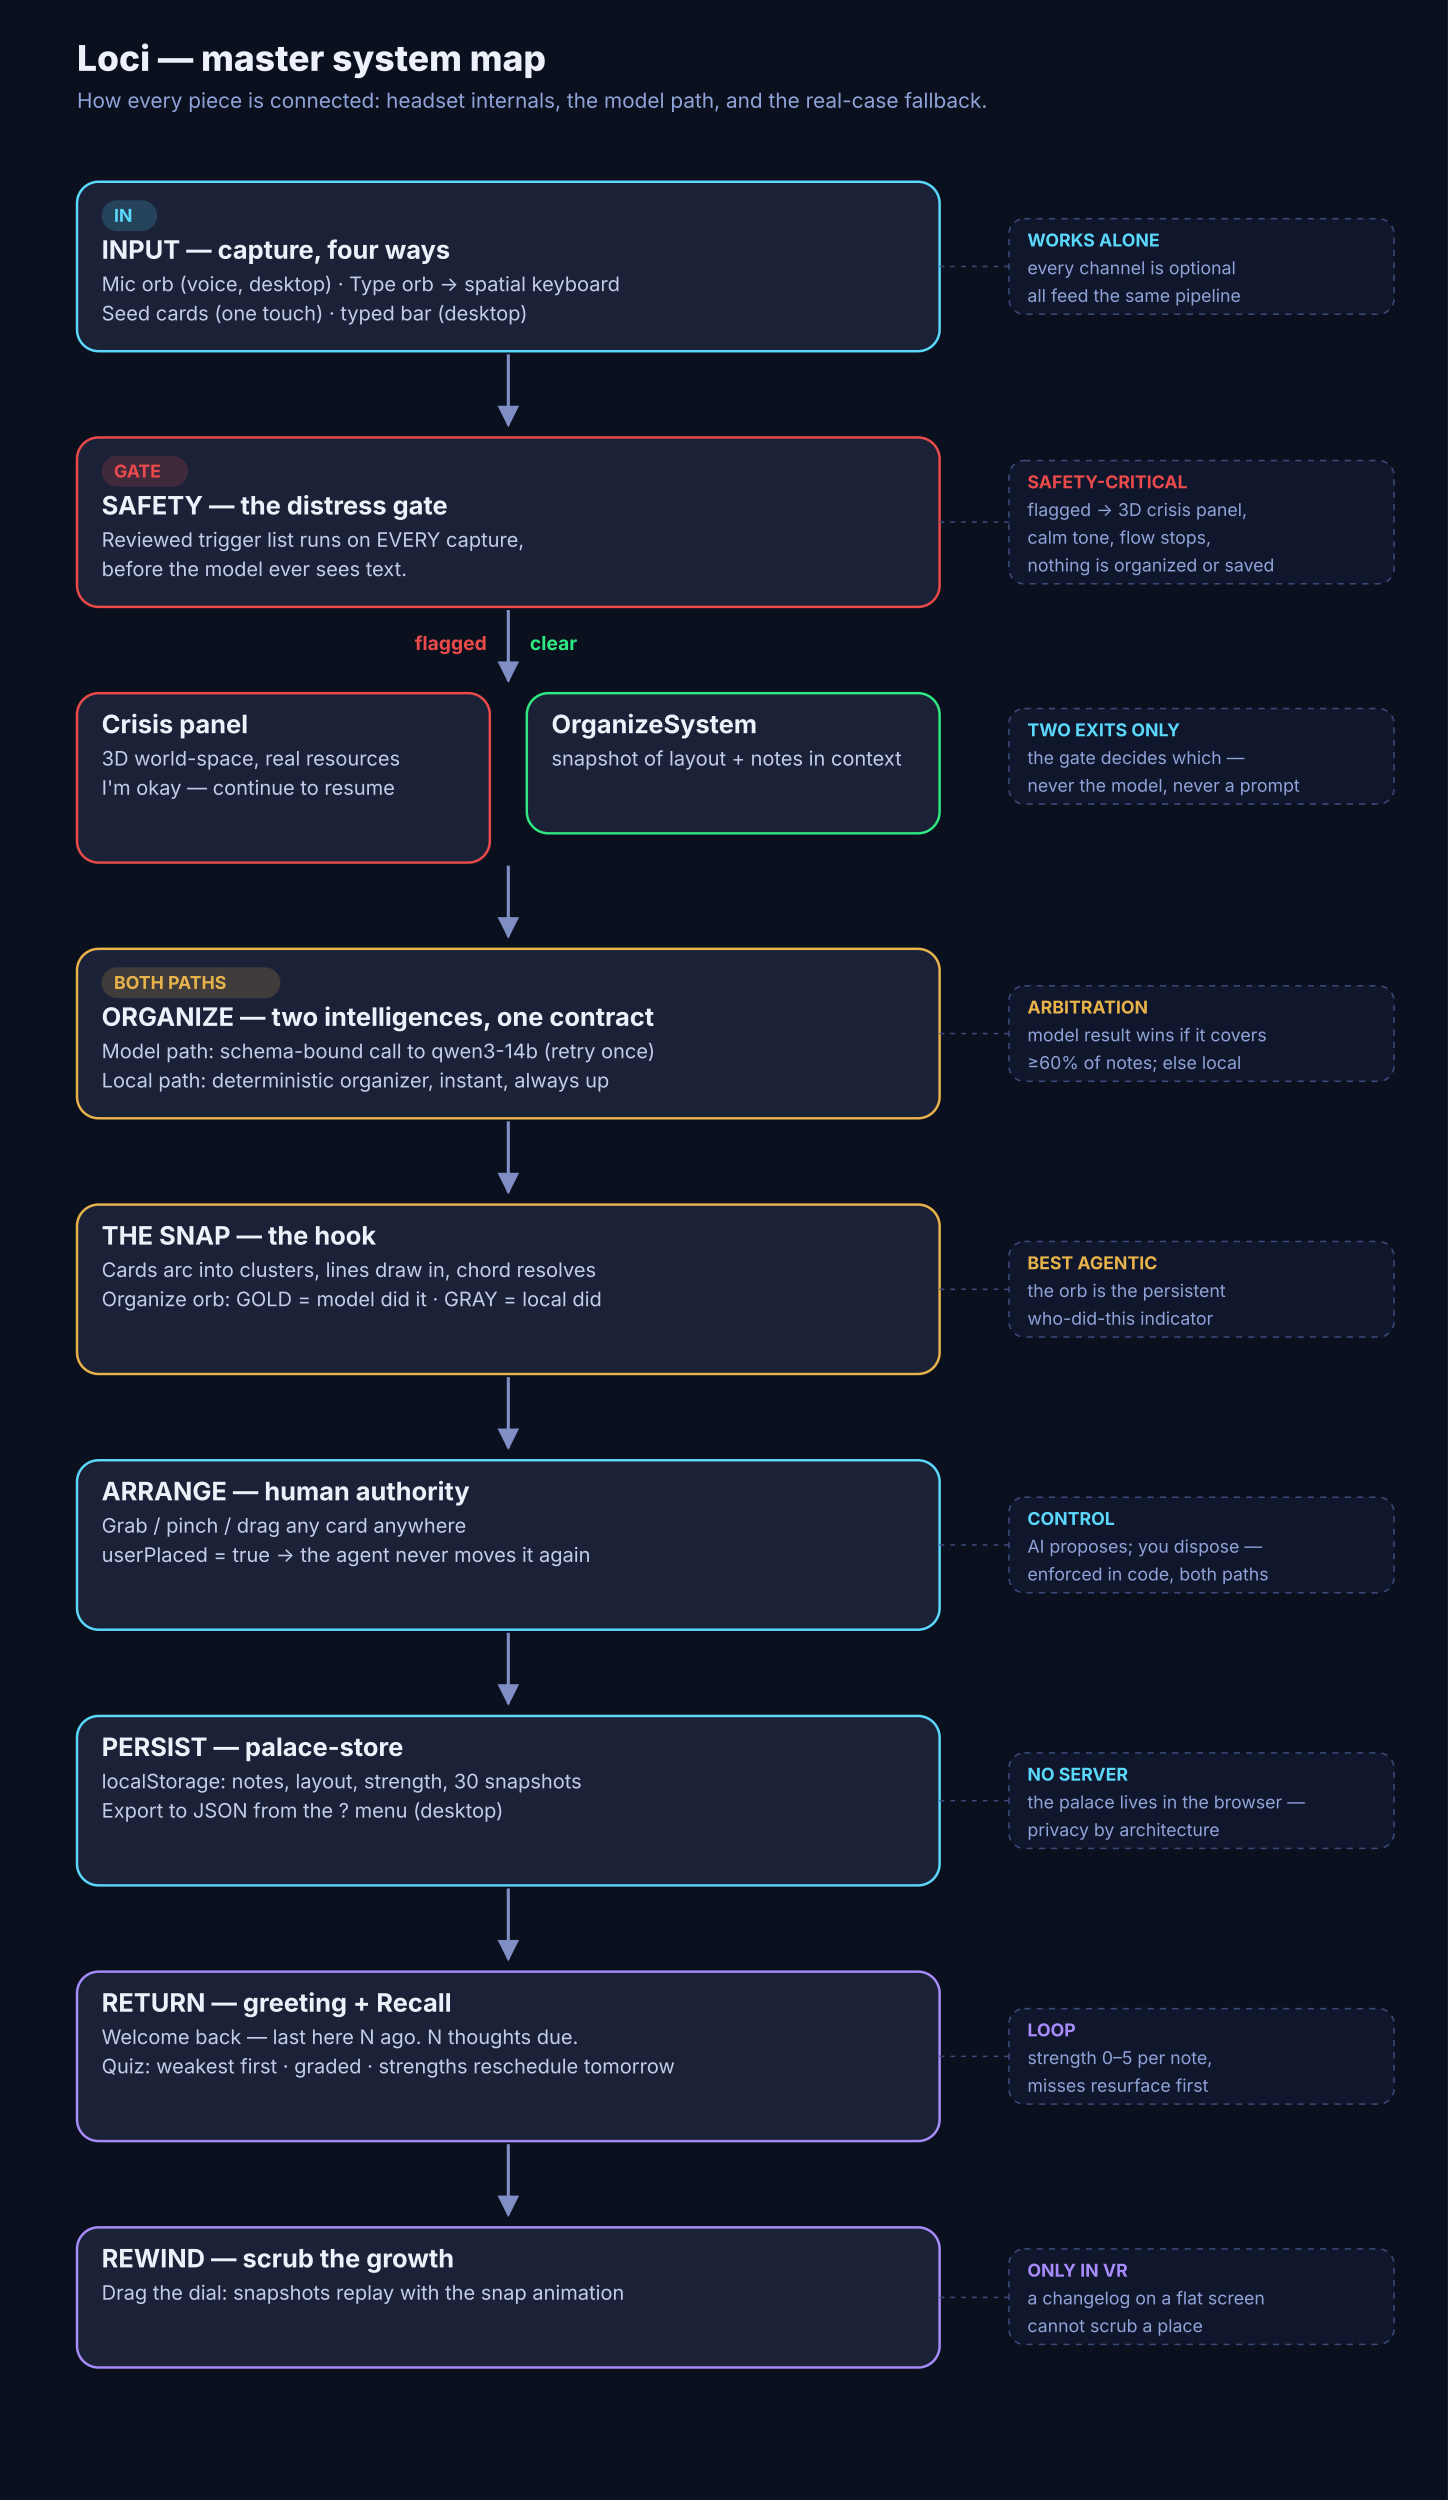
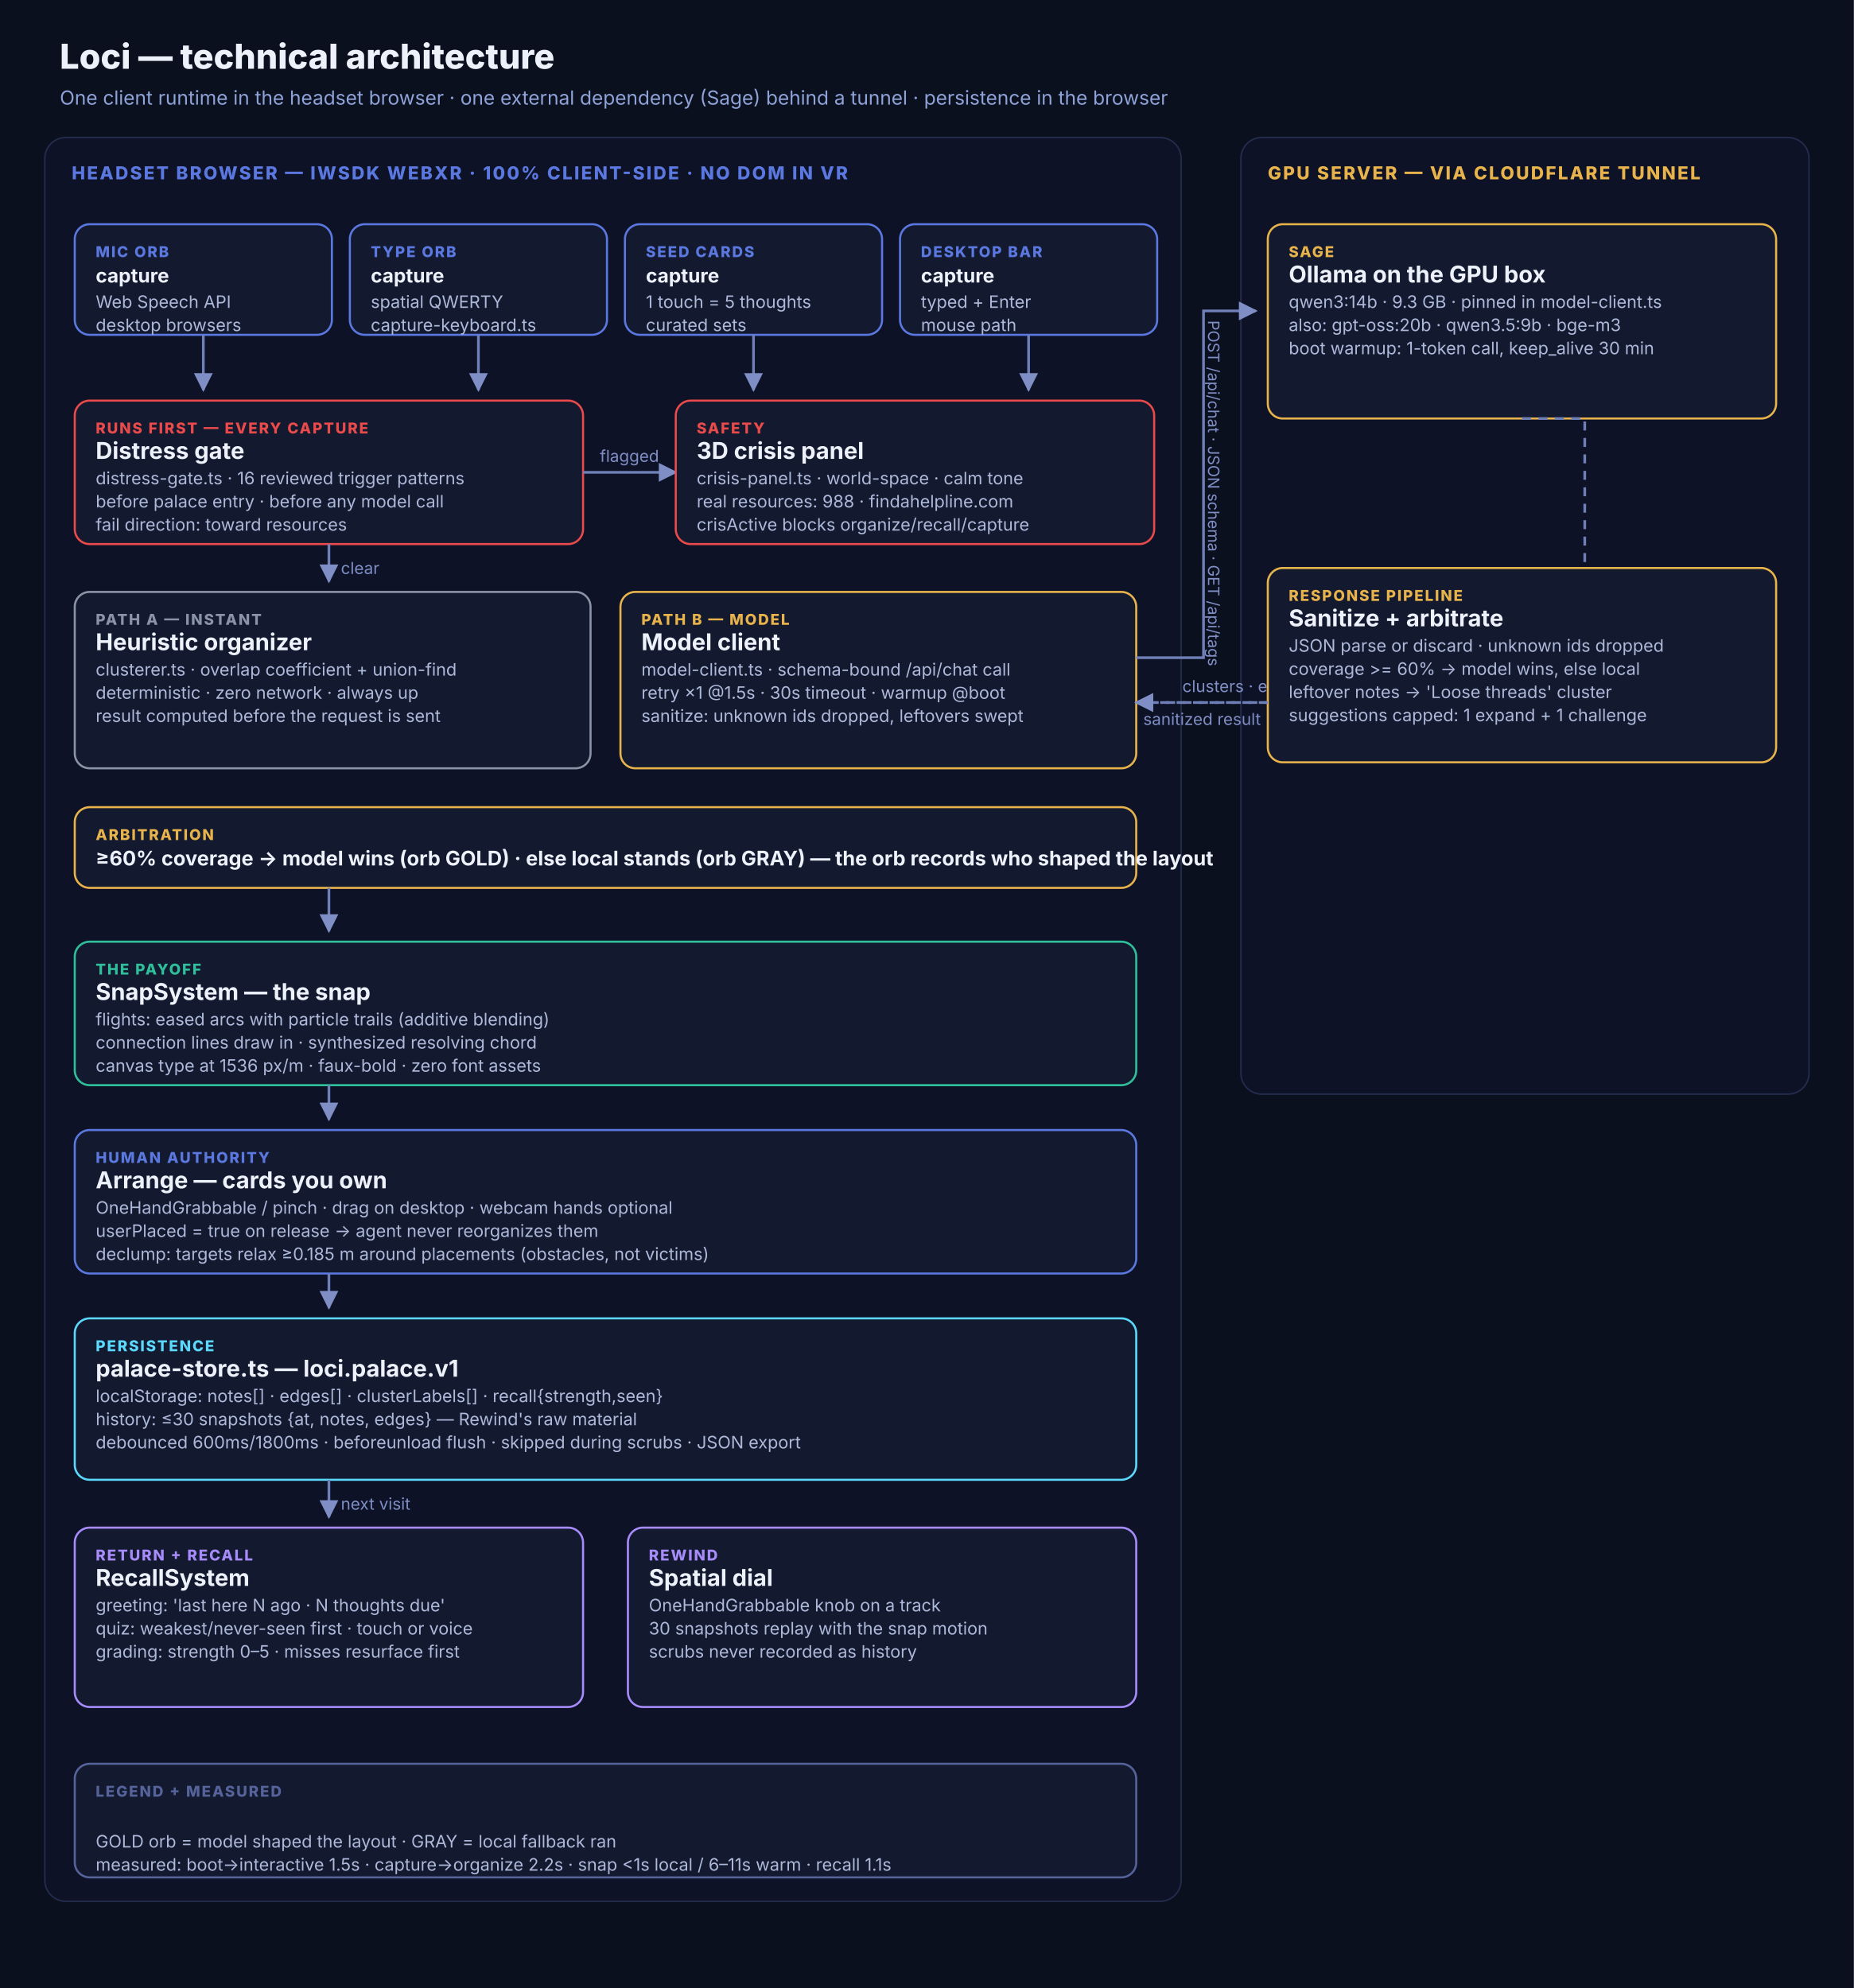
- <svg xmlns="http://www.w3.org/2000/svg" width="940" height="1623" viewBox="0 0 940 1623" font-family="Inter, system-ui, sans-serif">
+ <svg xmlns="http://www.w3.org/2000/svg" width="1240" height="1330" viewBox="0 0 1240 1330" font-family="Inter, system-ui, sans-serif">
  <defs>
    <marker id="arr" viewBox="0 0 10 10" refX="9" refY="5" markerWidth="7" markerHeight="7" orient="auto-start-reverse">
      <path d="M0,0 L10,5 L0,10 z" fill="#7f8ec4" />
    </marker>
  </defs>
-   <rect width="940" height="1623" fill="#0b101f" />
-   <text x="50" y="46" font-size="23" font-weight="800" fill="#EDF1FA">Loci — master system map</text>
-   <text x="50" y="70" font-size="13.5" fill="#8fa3d8">How every piece is connected: headset internals, the model path, and the real-case fallback.</text>
-   <rect x="50" y="118" width="560" height="110" rx="14" fill="#1b2238" stroke="#5bd9fd" stroke-width="1.6" />
-   <rect x="66" y="130" width="36" height="20" rx="10" fill="#5bd9fd" opacity="0.18" />
-   <text x="74" y="144" font-size="11.5" font-weight="700" fill="#5bd9fd">IN</text>
-   <text x="66" y="168" font-size="16.5" font-weight="700" fill="#EDF1FA">INPUT — capture, four ways</text>
-   <text x="66" y="189" font-size="13" fill="#c3cdea">Mic orb (voice, desktop) · Type orb → spatial keyboard</text>
-   <text x="66" y="208" font-size="13" fill="#c3cdea">Seed cards (one touch) · typed bar (desktop)</text>
-   <line x1="610" y1="173.0" x2="655" y2="173.0" stroke="#3a4b7a" stroke-dasharray="3 4" />
-   <rect x="655" y="142" width="250" height="62" rx="10" fill="#10162b" stroke="#3a4b7a" stroke-dasharray="4 4" />
-   <text x="667" y="160" font-size="11.5" font-weight="700" fill="#5bd9fd">WORKS ALONE</text>
-   <text x="667" y="178" font-size="11.5" fill="#8fa3d8">every channel is optional</text>
-   <text x="667" y="196" font-size="11.5" fill="#8fa3d8">all feed the same pipeline</text>
-   <line x1="330.0" y1="230" x2="330.0" y2="276" stroke="#7f8ec4" stroke-width="2" marker-end="url(#arr)" />
-   <rect x="50" y="284" width="560" height="110" rx="14" fill="#1b2238" stroke="#ea4a4a" stroke-width="1.6" />
-   <rect x="66" y="296" width="56" height="20" rx="10" fill="#ea4a4a" opacity="0.18" />
-   <text x="74" y="310" font-size="11.5" font-weight="700" fill="#ea4a4a">GATE</text>
-   <text x="66" y="334" font-size="16.5" font-weight="700" fill="#EDF1FA">SAFETY — the distress gate</text>
-   <text x="66" y="355" font-size="13" fill="#c3cdea">Reviewed trigger list runs on EVERY capture,</text>
-   <text x="66" y="374" font-size="13" fill="#c3cdea">before the model ever sees text.</text>
-   <line x1="610" y1="339.0" x2="655" y2="339.0" stroke="#3a4b7a" stroke-dasharray="3 4" />
-   <rect x="655" y="299" width="250" height="80" rx="10" fill="#10162b" stroke="#3a4b7a" stroke-dasharray="4 4" />
-   <text x="667" y="317" font-size="11.5" font-weight="700" fill="#ea4a4a">SAFETY-CRITICAL</text>
-   <text x="667" y="335" font-size="11.5" fill="#8fa3d8">flagged → 3D crisis panel,</text>
-   <text x="667" y="353" font-size="11.5" fill="#8fa3d8">calm tone, flow stops,</text>
-   <text x="667" y="371" font-size="11.5" fill="#8fa3d8">nothing is organized or saved</text>
-   <line x1="330.0" y1="396" x2="330.0" y2="442" stroke="#7f8ec4" stroke-width="2" marker-end="url(#arr)" />
-   <text x="316.0" y="422.0" font-size="12.5" font-weight="700" fill="#ea4a4a" text-anchor="end">flagged</text>
-   <text x="344.0" y="422.0" font-size="12.5" font-weight="700" fill="#2fe880">clear</text>
-   <rect x="50" y="450" width="268" height="110" rx="14" fill="#1b2238" stroke="#ea4a4a" stroke-width="1.6" />
-   <text x="66" y="476" font-size="16.5" font-weight="700" fill="#EDF1FA">Crisis panel</text>
-   <text x="66" y="497" font-size="13" fill="#c3cdea">3D world-space, real resources</text>
-   <text x="66" y="516" font-size="13" fill="#c3cdea">I'm okay — continue to resume</text>
-   <rect x="342" y="450" width="268" height="91" rx="14" fill="#1b2238" stroke="#2fe880" stroke-width="1.6" />
-   <text x="358" y="476" font-size="16.5" font-weight="700" fill="#EDF1FA">OrganizeSystem</text>
-   <text x="358" y="497" font-size="13" fill="#c3cdea">snapshot of layout + notes in context</text>
-   <rect x="655" y="460" width="250" height="62" rx="10" fill="#10162b" stroke="#3a4b7a" stroke-dasharray="4 4" />
-   <text x="667" y="478" font-size="11.5" font-weight="700" fill="#5bd9fd">TWO EXITS ONLY</text>
-   <text x="667" y="496" font-size="11.5" fill="#8fa3d8">the gate decides which —</text>
-   <text x="667" y="514" font-size="11.5" fill="#8fa3d8">never the model, never a prompt</text>
-   <line x1="330.0" y1="562" x2="330.0" y2="608" stroke="#7f8ec4" stroke-width="2" marker-end="url(#arr)" />
-   <rect x="50" y="616" width="560" height="110" rx="14" fill="#1b2238" stroke="#e8b34b" stroke-width="1.6" />
-   <rect x="66" y="628" width="116" height="20" rx="10" fill="#e8b34b" opacity="0.18" />
-   <text x="74" y="642" font-size="11.5" font-weight="700" fill="#e8b34b">BOTH PATHS</text>
-   <text x="66" y="666" font-size="16.5" font-weight="700" fill="#EDF1FA">ORGANIZE — two intelligences, one contract</text>
-   <text x="66" y="687" font-size="13" fill="#c3cdea">Model path: schema-bound call to qwen3-14b (retry once)</text>
-   <text x="66" y="706" font-size="13" fill="#c3cdea">Local path: deterministic organizer, instant, always up</text>
-   <line x1="610" y1="671.0" x2="655" y2="671.0" stroke="#3a4b7a" stroke-dasharray="3 4" />
-   <rect x="655" y="640" width="250" height="62" rx="10" fill="#10162b" stroke="#3a4b7a" stroke-dasharray="4 4" />
-   <text x="667" y="658" font-size="11.5" font-weight="700" fill="#e8b34b">ARBITRATION</text>
-   <text x="667" y="676" font-size="11.5" fill="#8fa3d8">model result wins if it covers</text>
-   <text x="667" y="694" font-size="11.5" fill="#8fa3d8">≥60% of notes; else local</text>
-   <line x1="330.0" y1="728" x2="330.0" y2="774" stroke="#7f8ec4" stroke-width="2" marker-end="url(#arr)" />
-   <rect x="50" y="782" width="560" height="110" rx="14" fill="#1b2238" stroke="#e8b34b" stroke-width="1.6" />
-   <text x="66" y="808" font-size="16.5" font-weight="700" fill="#EDF1FA">THE SNAP — the hook</text>
-   <text x="66" y="829" font-size="13" fill="#c3cdea">Cards arc into clusters, lines draw in, chord resolves</text>
-   <text x="66" y="848" font-size="13" fill="#c3cdea">Organize orb: GOLD = model did it · GRAY = local did</text>
-   <line x1="610" y1="837.0" x2="655" y2="837.0" stroke="#3a4b7a" stroke-dasharray="3 4" />
-   <rect x="655" y="806" width="250" height="62" rx="10" fill="#10162b" stroke="#3a4b7a" stroke-dasharray="4 4" />
-   <text x="667" y="824" font-size="11.5" font-weight="700" fill="#e8b34b">BEST AGENTIC</text>
-   <text x="667" y="842" font-size="11.5" fill="#8fa3d8">the orb is the persistent</text>
-   <text x="667" y="860" font-size="11.5" fill="#8fa3d8">who-did-this indicator</text>
-   <line x1="330.0" y1="894" x2="330.0" y2="940" stroke="#7f8ec4" stroke-width="2" marker-end="url(#arr)" />
-   <rect x="50" y="948" width="560" height="110" rx="14" fill="#1b2238" stroke="#5bd9fd" stroke-width="1.6" />
-   <text x="66" y="974" font-size="16.5" font-weight="700" fill="#EDF1FA">ARRANGE — human authority</text>
-   <text x="66" y="995" font-size="13" fill="#c3cdea">Grab / pinch / drag any card anywhere</text>
-   <text x="66" y="1014" font-size="13" fill="#c3cdea">userPlaced = true → the agent never moves it again</text>
-   <line x1="610" y1="1003.0" x2="655" y2="1003.0" stroke="#3a4b7a" stroke-dasharray="3 4" />
-   <rect x="655" y="972" width="250" height="62" rx="10" fill="#10162b" stroke="#3a4b7a" stroke-dasharray="4 4" />
-   <text x="667" y="990" font-size="11.5" font-weight="700" fill="#5bd9fd">CONTROL</text>
-   <text x="667" y="1008" font-size="11.5" fill="#8fa3d8">AI proposes; you dispose —</text>
-   <text x="667" y="1026" font-size="11.5" fill="#8fa3d8">enforced in code, both paths</text>
-   <line x1="330.0" y1="1060" x2="330.0" y2="1106" stroke="#7f8ec4" stroke-width="2" marker-end="url(#arr)" />
-   <rect x="50" y="1114" width="560" height="110" rx="14" fill="#1b2238" stroke="#5bd9fd" stroke-width="1.6" />
-   <text x="66" y="1140" font-size="16.5" font-weight="700" fill="#EDF1FA">PERSIST — palace-store</text>
-   <text x="66" y="1161" font-size="13" fill="#c3cdea">localStorage: notes, layout, strength, 30 snapshots</text>
-   <text x="66" y="1180" font-size="13" fill="#c3cdea">Export to JSON from the ? menu (desktop)</text>
-   <line x1="610" y1="1169.0" x2="655" y2="1169.0" stroke="#3a4b7a" stroke-dasharray="3 4" />
-   <rect x="655" y="1138" width="250" height="62" rx="10" fill="#10162b" stroke="#3a4b7a" stroke-dasharray="4 4" />
-   <text x="667" y="1156" font-size="11.5" font-weight="700" fill="#5bd9fd">NO SERVER</text>
-   <text x="667" y="1174" font-size="11.5" fill="#8fa3d8">the palace lives in the browser —</text>
-   <text x="667" y="1192" font-size="11.5" fill="#8fa3d8">privacy by architecture</text>
-   <line x1="330.0" y1="1226" x2="330.0" y2="1272" stroke="#7f8ec4" stroke-width="2" marker-end="url(#arr)" />
-   <rect x="50" y="1280" width="560" height="110" rx="14" fill="#1b2238" stroke="#a78bfa" stroke-width="1.6" />
-   <text x="66" y="1306" font-size="16.5" font-weight="700" fill="#EDF1FA">RETURN — greeting + Recall</text>
-   <text x="66" y="1327" font-size="13" fill="#c3cdea">Welcome back — last here N ago. N thoughts due.</text>
-   <text x="66" y="1346" font-size="13" fill="#c3cdea">Quiz: weakest first · graded · strengths reschedule tomorrow</text>
-   <line x1="610" y1="1335.0" x2="655" y2="1335.0" stroke="#3a4b7a" stroke-dasharray="3 4" />
-   <rect x="655" y="1304" width="250" height="62" rx="10" fill="#10162b" stroke="#3a4b7a" stroke-dasharray="4 4" />
-   <text x="667" y="1322" font-size="11.5" font-weight="700" fill="#a78bfa">LOOP</text>
-   <text x="667" y="1340" font-size="11.5" fill="#8fa3d8">strength 0–5 per note,</text>
-   <text x="667" y="1358" font-size="11.5" fill="#8fa3d8">misses resurface first</text>
-   <line x1="330.0" y1="1392" x2="330.0" y2="1438" stroke="#7f8ec4" stroke-width="2" marker-end="url(#arr)" />
-   <rect x="50" y="1446" width="560" height="91" rx="14" fill="#1b2238" stroke="#a78bfa" stroke-width="1.6" />
-   <text x="66" y="1472" font-size="16.5" font-weight="700" fill="#EDF1FA">REWIND — scrub the growth</text>
-   <text x="66" y="1493" font-size="13" fill="#c3cdea">Drag the dial: snapshots replay with the snap animation</text>
-   <line x1="610" y1="1491.5" x2="655" y2="1491.5" stroke="#3a4b7a" stroke-dasharray="3 4" />
-   <rect x="655" y="1460" width="250" height="62" rx="10" fill="#10162b" stroke="#3a4b7a" stroke-dasharray="4 4" />
-   <text x="667" y="1478" font-size="11.5" font-weight="700" fill="#a78bfa">ONLY IN VR</text>
-   <text x="667" y="1496" font-size="11.5" fill="#8fa3d8">a changelog on a flat screen</text>
-   <text x="667" y="1514" font-size="11.5" fill="#8fa3d8">cannot scrub a place</text>
+   <rect width="1240" height="1330" fill="#0b101f" />
+   <text x="40" y="46" font-size="23" font-weight="800" fill="#EDF1FA">Loci — technical architecture</text>
+   <text x="40" y="70" font-size="13" fill="#8fa3d8">One client runtime in the headset browser · one external dependency (Sage) behind a tunnel · persistence in the browser</text>
+   <rect x="30" y="92" width="760" height="1180" rx="14" fill="#0d1226" stroke="#232c4d" />
+   <text x="48" y="120" font-size="12" font-weight="800" fill="#5b78e0" letter-spacing="1.2">HEADSET BROWSER — IWSDK WEBXR · 100% CLIENT-SIDE · NO DOM IN VR</text>
+   <rect x="830" y="92" width="380" height="640" rx="14" fill="#0d1226" stroke="#232c4d" />
+   <text x="848" y="120" font-size="12" font-weight="800" fill="#e8b34b" letter-spacing="1.2">GPU SERVER — VIA CLOUDFLARE TUNNEL</text>
+   <rect x="50" y="150" width="172" height="74" rx="10" fill="#131a30" stroke="#5b78e0" stroke-width="1.4" />
+   <text x="64" y="172" font-size="10" font-weight="800" fill="#5b78e0" letter-spacing="1">MIC ORB</text>
+   <text x="64" y="189" font-size="13" font-weight="700" fill="#EDF1FA">capture</text>
+   <text x="64" y="206" font-size="11.5" fill="#aeb9d9">Web Speech API</text>
+   <text x="64" y="221.5" font-size="11.5" fill="#aeb9d9">desktop browsers</text>
+   <rect x="234" y="150" width="172" height="74" rx="10" fill="#131a30" stroke="#5b78e0" stroke-width="1.4" />
+   <text x="248" y="172" font-size="10" font-weight="800" fill="#5b78e0" letter-spacing="1">TYPE ORB</text>
+   <text x="248" y="189" font-size="13" font-weight="700" fill="#EDF1FA">capture</text>
+   <text x="248" y="206" font-size="11.5" fill="#aeb9d9">spatial QWERTY</text>
+   <text x="248" y="221.5" font-size="11.5" fill="#aeb9d9">capture-keyboard.ts</text>
+   <rect x="418" y="150" width="172" height="74" rx="10" fill="#131a30" stroke="#5b78e0" stroke-width="1.4" />
+   <text x="432" y="172" font-size="10" font-weight="800" fill="#5b78e0" letter-spacing="1">SEED CARDS</text>
+   <text x="432" y="189" font-size="13" font-weight="700" fill="#EDF1FA">capture</text>
+   <text x="432" y="206" font-size="11.5" fill="#aeb9d9">1 touch = 5 thoughts</text>
+   <text x="432" y="221.5" font-size="11.5" fill="#aeb9d9">curated sets</text>
+   <rect x="602" y="150" width="172" height="74" rx="10" fill="#131a30" stroke="#5b78e0" stroke-width="1.4" />
+   <text x="616" y="172" font-size="10" font-weight="800" fill="#5b78e0" letter-spacing="1">DESKTOP BAR</text>
+   <text x="616" y="189" font-size="13" font-weight="700" fill="#EDF1FA">capture</text>
+   <text x="616" y="206" font-size="11.5" fill="#aeb9d9">typed + Enter</text>
+   <text x="616" y="221.5" font-size="11.5" fill="#aeb9d9">mouse path</text>
+   <line x1="136.0" y1="224" x2="136.0" y2="261" stroke="#6f7fb8" stroke-width="1.8" marker-end="url(#arr)" />
+   <line x1="320.0" y1="224" x2="320.0" y2="261" stroke="#6f7fb8" stroke-width="1.8" marker-end="url(#arr)" />
+   <line x1="504.0" y1="224" x2="504.0" y2="261" stroke="#6f7fb8" stroke-width="1.8" marker-end="url(#arr)" />
+   <line x1="688.0" y1="224" x2="688.0" y2="261" stroke="#6f7fb8" stroke-width="1.8" marker-end="url(#arr)" />
+   <rect x="50" y="268" width="340" height="96" rx="10" fill="#131a30" stroke="#ea4a4a" stroke-width="1.4" />
+   <text x="64" y="290" font-size="10" font-weight="800" fill="#ea4a4a" letter-spacing="1">RUNS FIRST — EVERY CAPTURE</text>
+   <text x="64" y="307" font-size="15.5" font-weight="700" fill="#EDF1FA">Distress gate</text>
+   <text x="64" y="324" font-size="11.5" fill="#aeb9d9">distress-gate.ts · 16 reviewed trigger patterns</text>
+   <text x="64" y="339.5" font-size="11.5" fill="#aeb9d9">before palace entry · before any model call</text>
+   <text x="64" y="355.0" font-size="11.5" fill="#aeb9d9">fail direction: toward resources</text>
+   <line x1="390" y1="316" x2="452" y2="316" stroke="#6f7fb8" stroke-width="1.8" marker-end="url(#arr)" />
+   <text x="421.0" y="309" font-size="11" fill="#7f8ec4" text-anchor="middle">flagged</text>
+   <rect x="452" y="268" width="320" height="96" rx="10" fill="#131a30" stroke="#ea4a4a" stroke-width="1.4" />
+   <text x="466" y="290" font-size="10" font-weight="800" fill="#ea4a4a" letter-spacing="1">SAFETY</text>
+   <text x="466" y="307" font-size="15.5" font-weight="700" fill="#EDF1FA">3D crisis panel</text>
+   <text x="466" y="324" font-size="11.5" fill="#aeb9d9">crisis-panel.ts · world-space · calm tone</text>
+   <text x="466" y="339.5" font-size="11.5" fill="#aeb9d9">real resources: 988 · findahelpline.com</text>
+   <text x="466" y="355.0" font-size="11.5" fill="#aeb9d9">crisActive blocks organize/recall/capture</text>
+   <line x1="220" y1="364" x2="220" y2="389" stroke="#6f7fb8" stroke-width="1.8" marker-end="url(#arr)" />
+   <text x="228" y="384.0" font-size="11" fill="#7f8ec4">clear</text>
+   <rect x="50" y="396" width="345" height="118" rx="10" fill="#131a30" stroke="#8a93a8" stroke-width="1.4" />
+   <text x="64" y="418" font-size="10" font-weight="800" fill="#8a93a8" letter-spacing="1">PATH A — INSTANT</text>
+   <text x="64" y="435" font-size="15.5" font-weight="700" fill="#EDF1FA">Heuristic organizer</text>
+   <text x="64" y="452" font-size="11.5" fill="#aeb9d9">clusterer.ts · overlap coefficient + union-find</text>
+   <text x="64" y="467.5" font-size="11.5" fill="#aeb9d9">deterministic · zero network · always up</text>
+   <text x="64" y="483.0" font-size="11.5" fill="#aeb9d9">result computed before the request is sent</text>
+   <rect x="415" y="396" width="345" height="118" rx="10" fill="#131a30" stroke="#e8b34b" stroke-width="1.4" />
+   <text x="429" y="418" font-size="10" font-weight="800" fill="#e8b34b" letter-spacing="1">PATH B — MODEL</text>
+   <text x="429" y="435" font-size="15.5" font-weight="700" fill="#EDF1FA">Model client</text>
+   <text x="429" y="452" font-size="11.5" fill="#aeb9d9">model-client.ts · schema-bound /api/chat call</text>
+   <text x="429" y="467.5" font-size="11.5" fill="#aeb9d9">retry ×1 @1.5s · 30s timeout · warmup @boot</text>
+   <text x="429" y="483.0" font-size="11.5" fill="#aeb9d9">sanitize: unknown ids dropped, leftovers swept</text>
+   <polyline points="760,440 805,440 805,208 840,208" fill="none" stroke="#6f7fb8" stroke-width="1.8" marker-end="url(#arr)" />
+   <text x="808" y="330" font-size="10.5" fill="#7f8ec4" transform="rotate(90 808 330)" text-anchor="middle">POST /api/chat · JSON schema · GET /api/tags</text>
+   <rect x="848" y="150" width="340" height="130" rx="10" fill="#131a30" stroke="#e8b34b" stroke-width="1.4" />
+   <text x="862" y="172" font-size="10" font-weight="800" fill="#e8b34b" letter-spacing="1">SAGE</text>
+   <text x="862" y="189" font-size="15.5" font-weight="700" fill="#EDF1FA">Ollama on the GPU box</text>
+   <text x="862" y="206" font-size="11.5" fill="#aeb9d9">qwen3:14b · 9.3 GB · pinned in model-client.ts</text>
+   <text x="862" y="221.5" font-size="11.5" fill="#aeb9d9">also: gpt-oss:20b · qwen3.5:9b · bge-m3</text>
+   <text x="862" y="237.0" font-size="11.5" fill="#aeb9d9">boot warmup: 1-token call, keep_alive 30 min</text>
+   <polyline points="1018,280 1060,280 1060,470 760,470" fill="none" stroke="#6f7fb8" stroke-width="1.8" stroke-dasharray="6 5" marker-end="url(#arr)" />
+   <text x="889.0" y="463" font-size="11" fill="#7f8ec4" text-anchor="middle">clusters · edges · suggestions (JSON)</text>
+   <rect x="848" y="380" width="340" height="130" rx="10" fill="#131a30" stroke="#e8b34b" stroke-width="1.4" />
+   <text x="862" y="402" font-size="10" font-weight="800" fill="#e8b34b" letter-spacing="1">RESPONSE PIPELINE</text>
+   <text x="862" y="419" font-size="15.5" font-weight="700" fill="#EDF1FA">Sanitize + arbitrate</text>
+   <text x="862" y="436" font-size="11.5" fill="#aeb9d9">JSON parse or discard · unknown ids dropped</text>
+   <text x="862" y="451.5" font-size="11.5" fill="#aeb9d9">coverage &gt;= 60% -&gt; model wins, else local</text>
+   <text x="862" y="467.0" font-size="11.5" fill="#aeb9d9">leftover notes -&gt; 'Loose threads' cluster</text>
+   <text x="862" y="482.5" font-size="11.5" fill="#aeb9d9">suggestions capped: 1 expand + 1 challenge</text>
+   <line x1="848" y1="470" x2="760" y2="470" stroke="#6f7fb8" stroke-width="1.8" stroke-dasharray="6 5" marker-end="url(#arr)" />
+   <text x="804.0" y="485" font-size="11" fill="#7f8ec4" text-anchor="middle">sanitized result</text>
+   <rect x="50" y="540" width="710" height="54" rx="10" fill="#131a30" stroke="#e8b34b" stroke-width="1.4" />
+   <text x="64" y="562" font-size="10" font-weight="800" fill="#e8b34b" letter-spacing="1">ARBITRATION</text>
+   <text x="64" y="579" font-size="13.5" font-weight="700" fill="#EDF1FA">≥60% coverage → model wins (orb GOLD) · else local stands (orb GRAY) — the orb records who shaped the layout</text>
+   <line x1="220" y1="594" x2="220" y2="623" stroke="#6f7fb8" stroke-width="1.8" marker-end="url(#arr)" />
+   <rect x="50" y="630" width="710" height="96" rx="10" fill="#131a30" stroke="#2fbf9a" stroke-width="1.4" />
+   <text x="64" y="652" font-size="10" font-weight="800" fill="#2fbf9a" letter-spacing="1">THE PAYOFF</text>
+   <text x="64" y="669" font-size="15.5" font-weight="700" fill="#EDF1FA">SnapSystem — the snap</text>
+   <text x="64" y="686" font-size="11.5" fill="#aeb9d9">flights: eased arcs with particle trails (additive blending)</text>
+   <text x="64" y="701.5" font-size="11.5" fill="#aeb9d9">connection lines draw in · synthesized resolving chord</text>
+   <text x="64" y="717.0" font-size="11.5" fill="#aeb9d9">canvas type at 1536 px/m · faux-bold · zero font assets</text>
+   <line x1="220" y1="726" x2="220" y2="749" stroke="#6f7fb8" stroke-width="1.8" marker-end="url(#arr)" />
+   <rect x="50" y="756" width="710" height="96" rx="10" fill="#131a30" stroke="#5b78e0" stroke-width="1.4" />
+   <text x="64" y="778" font-size="10" font-weight="800" fill="#5b78e0" letter-spacing="1">HUMAN AUTHORITY</text>
+   <text x="64" y="795" font-size="15.5" font-weight="700" fill="#EDF1FA">Arrange — cards you own</text>
+   <text x="64" y="812" font-size="11.5" fill="#aeb9d9">OneHandGrabbable / pinch · drag on desktop · webcam hands optional</text>
+   <text x="64" y="827.5" font-size="11.5" fill="#aeb9d9">userPlaced = true on release → agent never reorganizes them</text>
+   <text x="64" y="843.0" font-size="11.5" fill="#aeb9d9">declump: targets relax ≥0.185 m around placements (obstacles, not victims)</text>
+   <line x1="220" y1="852" x2="220" y2="875" stroke="#6f7fb8" stroke-width="1.8" marker-end="url(#arr)" />
+   <rect x="50" y="882" width="710" height="108" rx="10" fill="#131a30" stroke="#5bd9fd" stroke-width="1.4" />
+   <text x="64" y="904" font-size="10" font-weight="800" fill="#5bd9fd" letter-spacing="1">PERSISTENCE</text>
+   <text x="64" y="921" font-size="15.5" font-weight="700" fill="#EDF1FA">palace-store.ts — loci.palace.v1</text>
+   <text x="64" y="938" font-size="11.5" fill="#aeb9d9">localStorage: notes[] · edges[] · clusterLabels[] · recall{strength,seen}</text>
+   <text x="64" y="953.5" font-size="11.5" fill="#aeb9d9">history: ≤30 snapshots {at, notes, edges} — Rewind's raw material</text>
+   <text x="64" y="969.0" font-size="11.5" fill="#aeb9d9">debounced 600ms/1800ms · beforeunload flush · skipped during scrubs · JSON export</text>
+   <line x1="220" y1="990" x2="220" y2="1015" stroke="#6f7fb8" stroke-width="1.8" marker-end="url(#arr)" />
+   <text x="228" y="1010.0" font-size="11" fill="#7f8ec4">next visit</text>
+   <rect x="50" y="1022" width="340" height="120" rx="10" fill="#131a30" stroke="#a78bfa" stroke-width="1.4" />
+   <text x="64" y="1044" font-size="10" font-weight="800" fill="#a78bfa" letter-spacing="1">RETURN + RECALL</text>
+   <text x="64" y="1061" font-size="15.5" font-weight="700" fill="#EDF1FA">RecallSystem</text>
+   <text x="64" y="1078" font-size="11.5" fill="#aeb9d9">greeting: 'last here N ago · N thoughts due'</text>
+   <text x="64" y="1093.5" font-size="11.5" fill="#aeb9d9">quiz: weakest/never-seen first · touch or voice</text>
+   <text x="64" y="1109.0" font-size="11.5" fill="#aeb9d9">grading: strength 0–5 · misses resurface first</text>
+   <rect x="420" y="1022" width="340" height="120" rx="10" fill="#131a30" stroke="#a78bfa" stroke-width="1.4" />
+   <text x="434" y="1044" font-size="10" font-weight="800" fill="#a78bfa" letter-spacing="1">REWIND</text>
+   <text x="434" y="1061" font-size="15.5" font-weight="700" fill="#EDF1FA">Spatial dial</text>
+   <text x="434" y="1078" font-size="11.5" fill="#aeb9d9">OneHandGrabbable knob on a track</text>
+   <text x="434" y="1093.5" font-size="11.5" fill="#aeb9d9">30 snapshots replay with the snap motion</text>
+   <text x="434" y="1109.0" font-size="11.5" fill="#aeb9d9">scrubs never recorded as history</text>
+   <rect x="50" y="1180" width="710" height="76" rx="10" fill="#131a30" stroke="#56639a" stroke-width="1.4" />
+   <text x="64" y="1202" font-size="10" font-weight="800" fill="#56639a" letter-spacing="1">LEGEND + MEASURED</text>
+   <text x="64" y="1219" font-size="13" font-weight="700" fill="#EDF1FA" />
+   <text x="64" y="1236" font-size="11.5" fill="#aeb9d9">GOLD orb = model shaped the layout · GRAY = local fallback ran</text>
+   <text x="64" y="1251.5" font-size="11.5" fill="#aeb9d9">measured: boot→interactive 1.5s · capture→organize 2.2s · snap &lt;1s local / 6–11s warm · recall 1.1s</text>
</svg>
